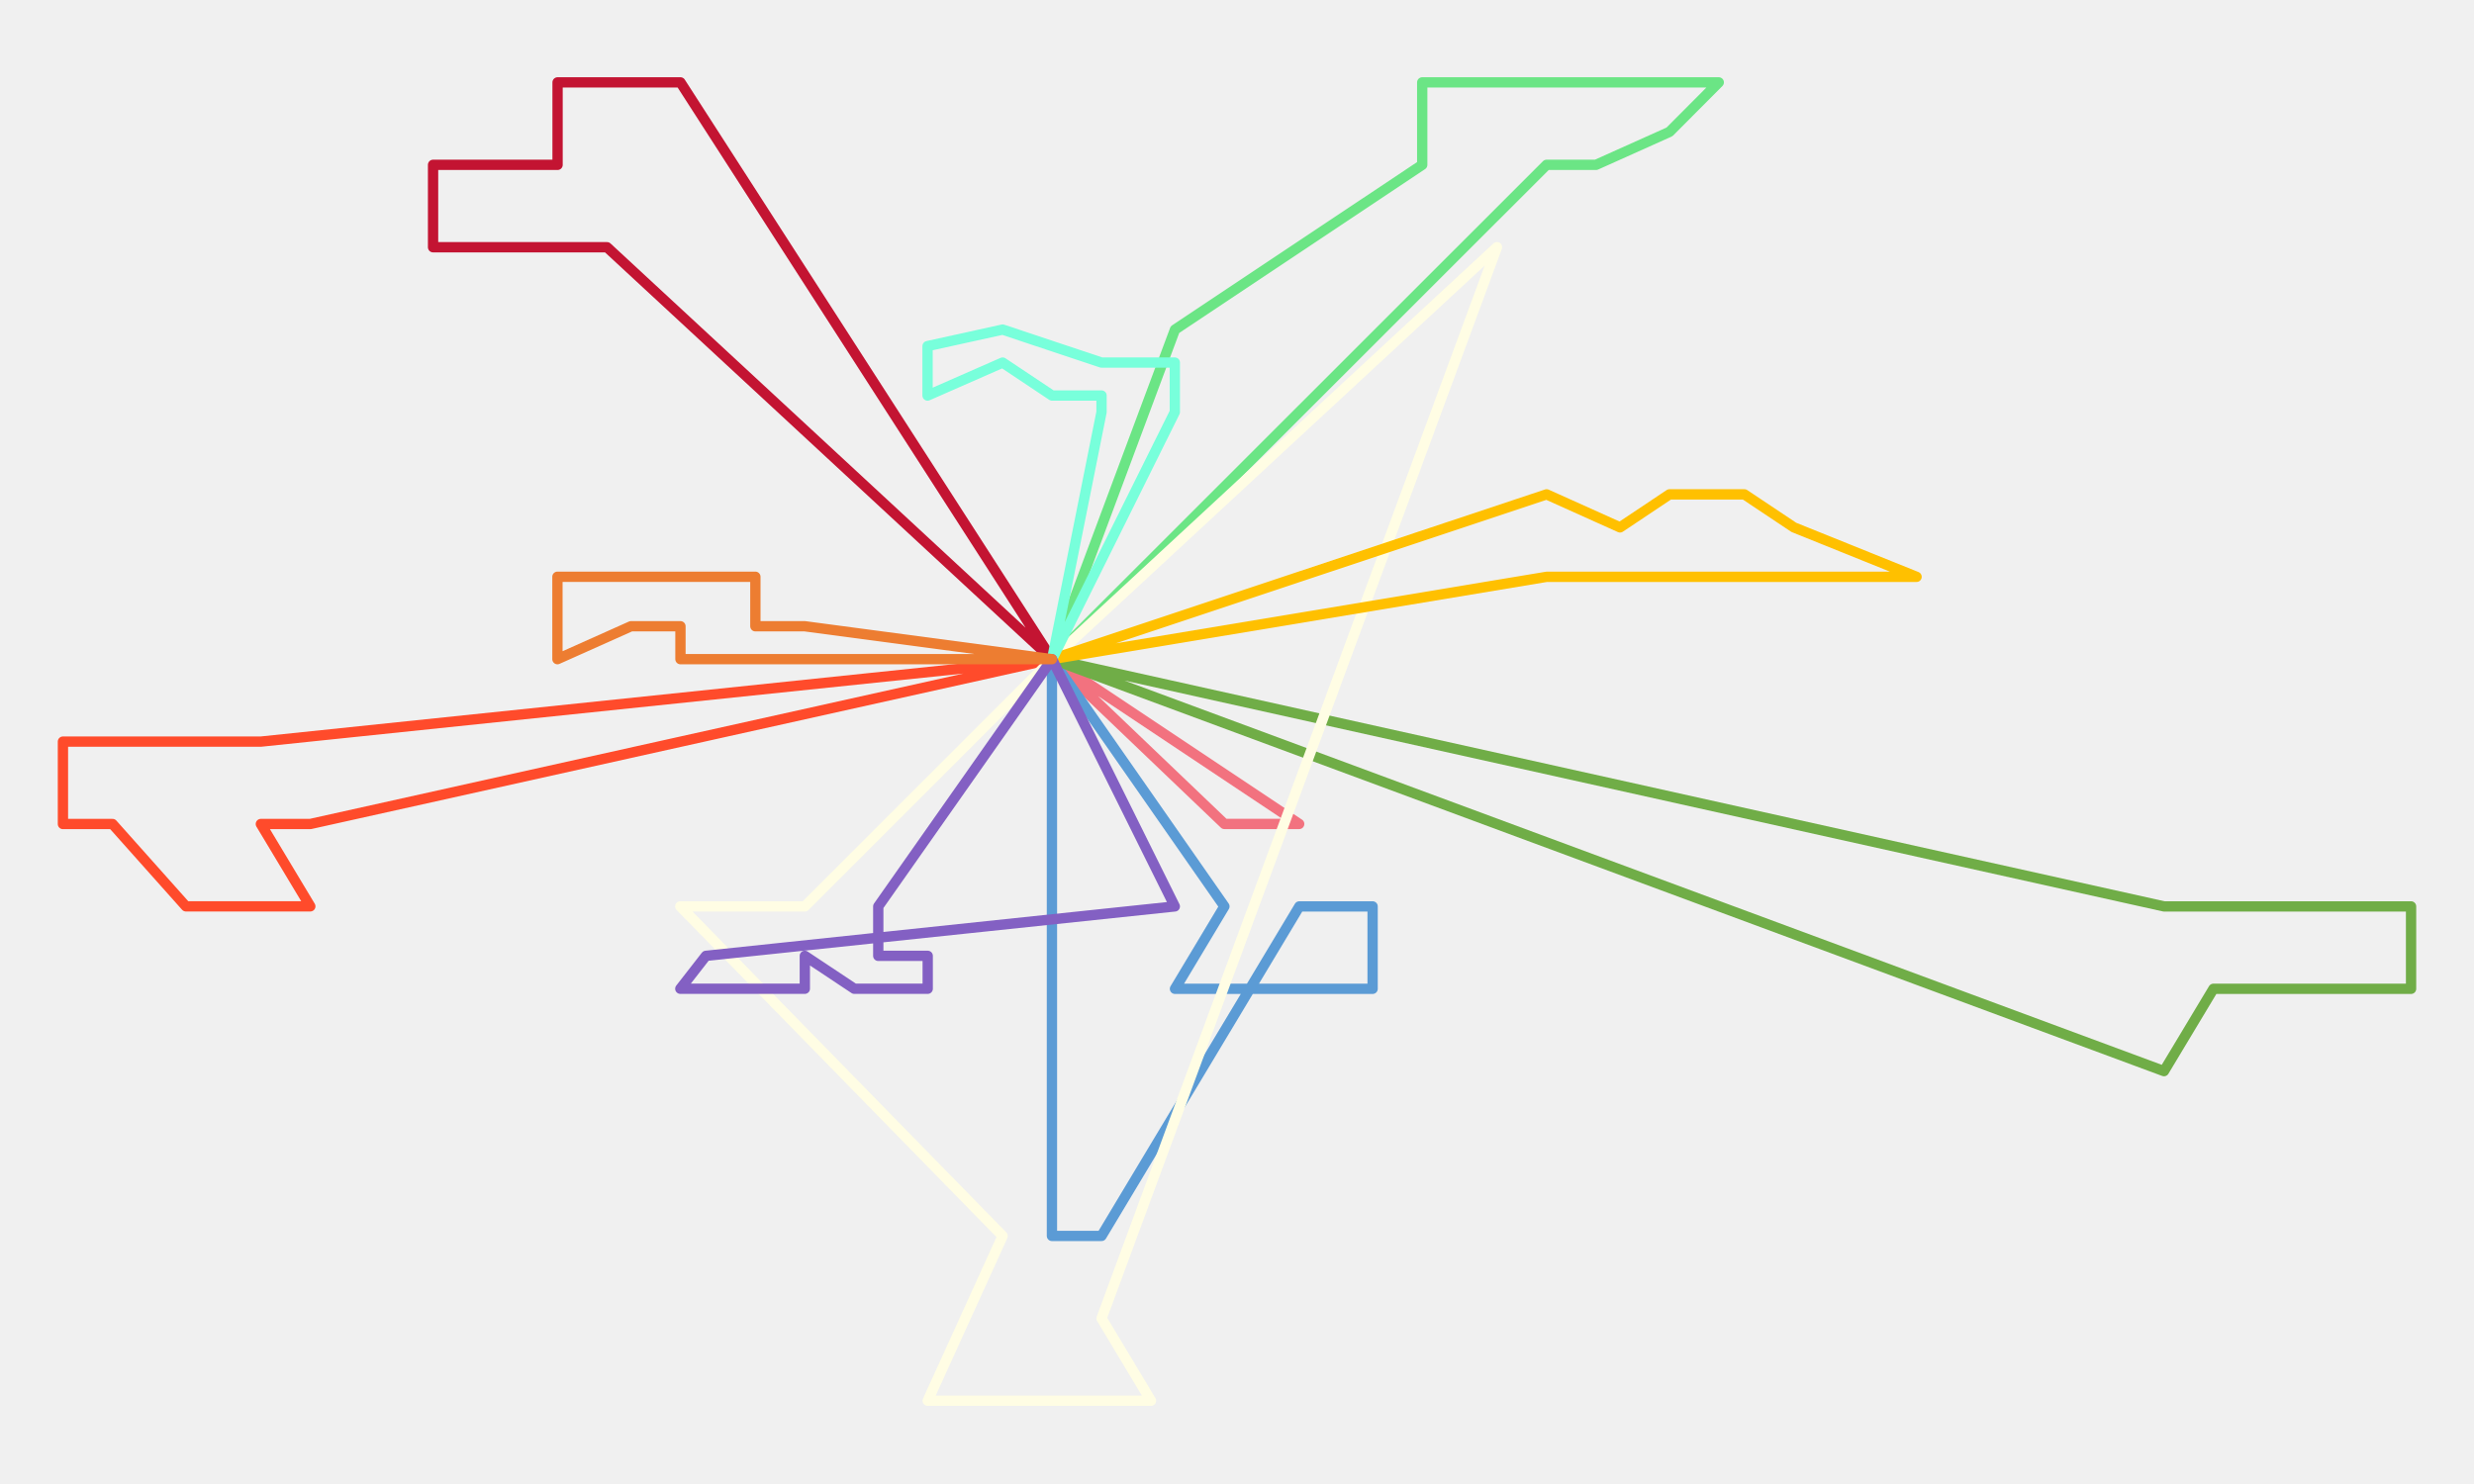
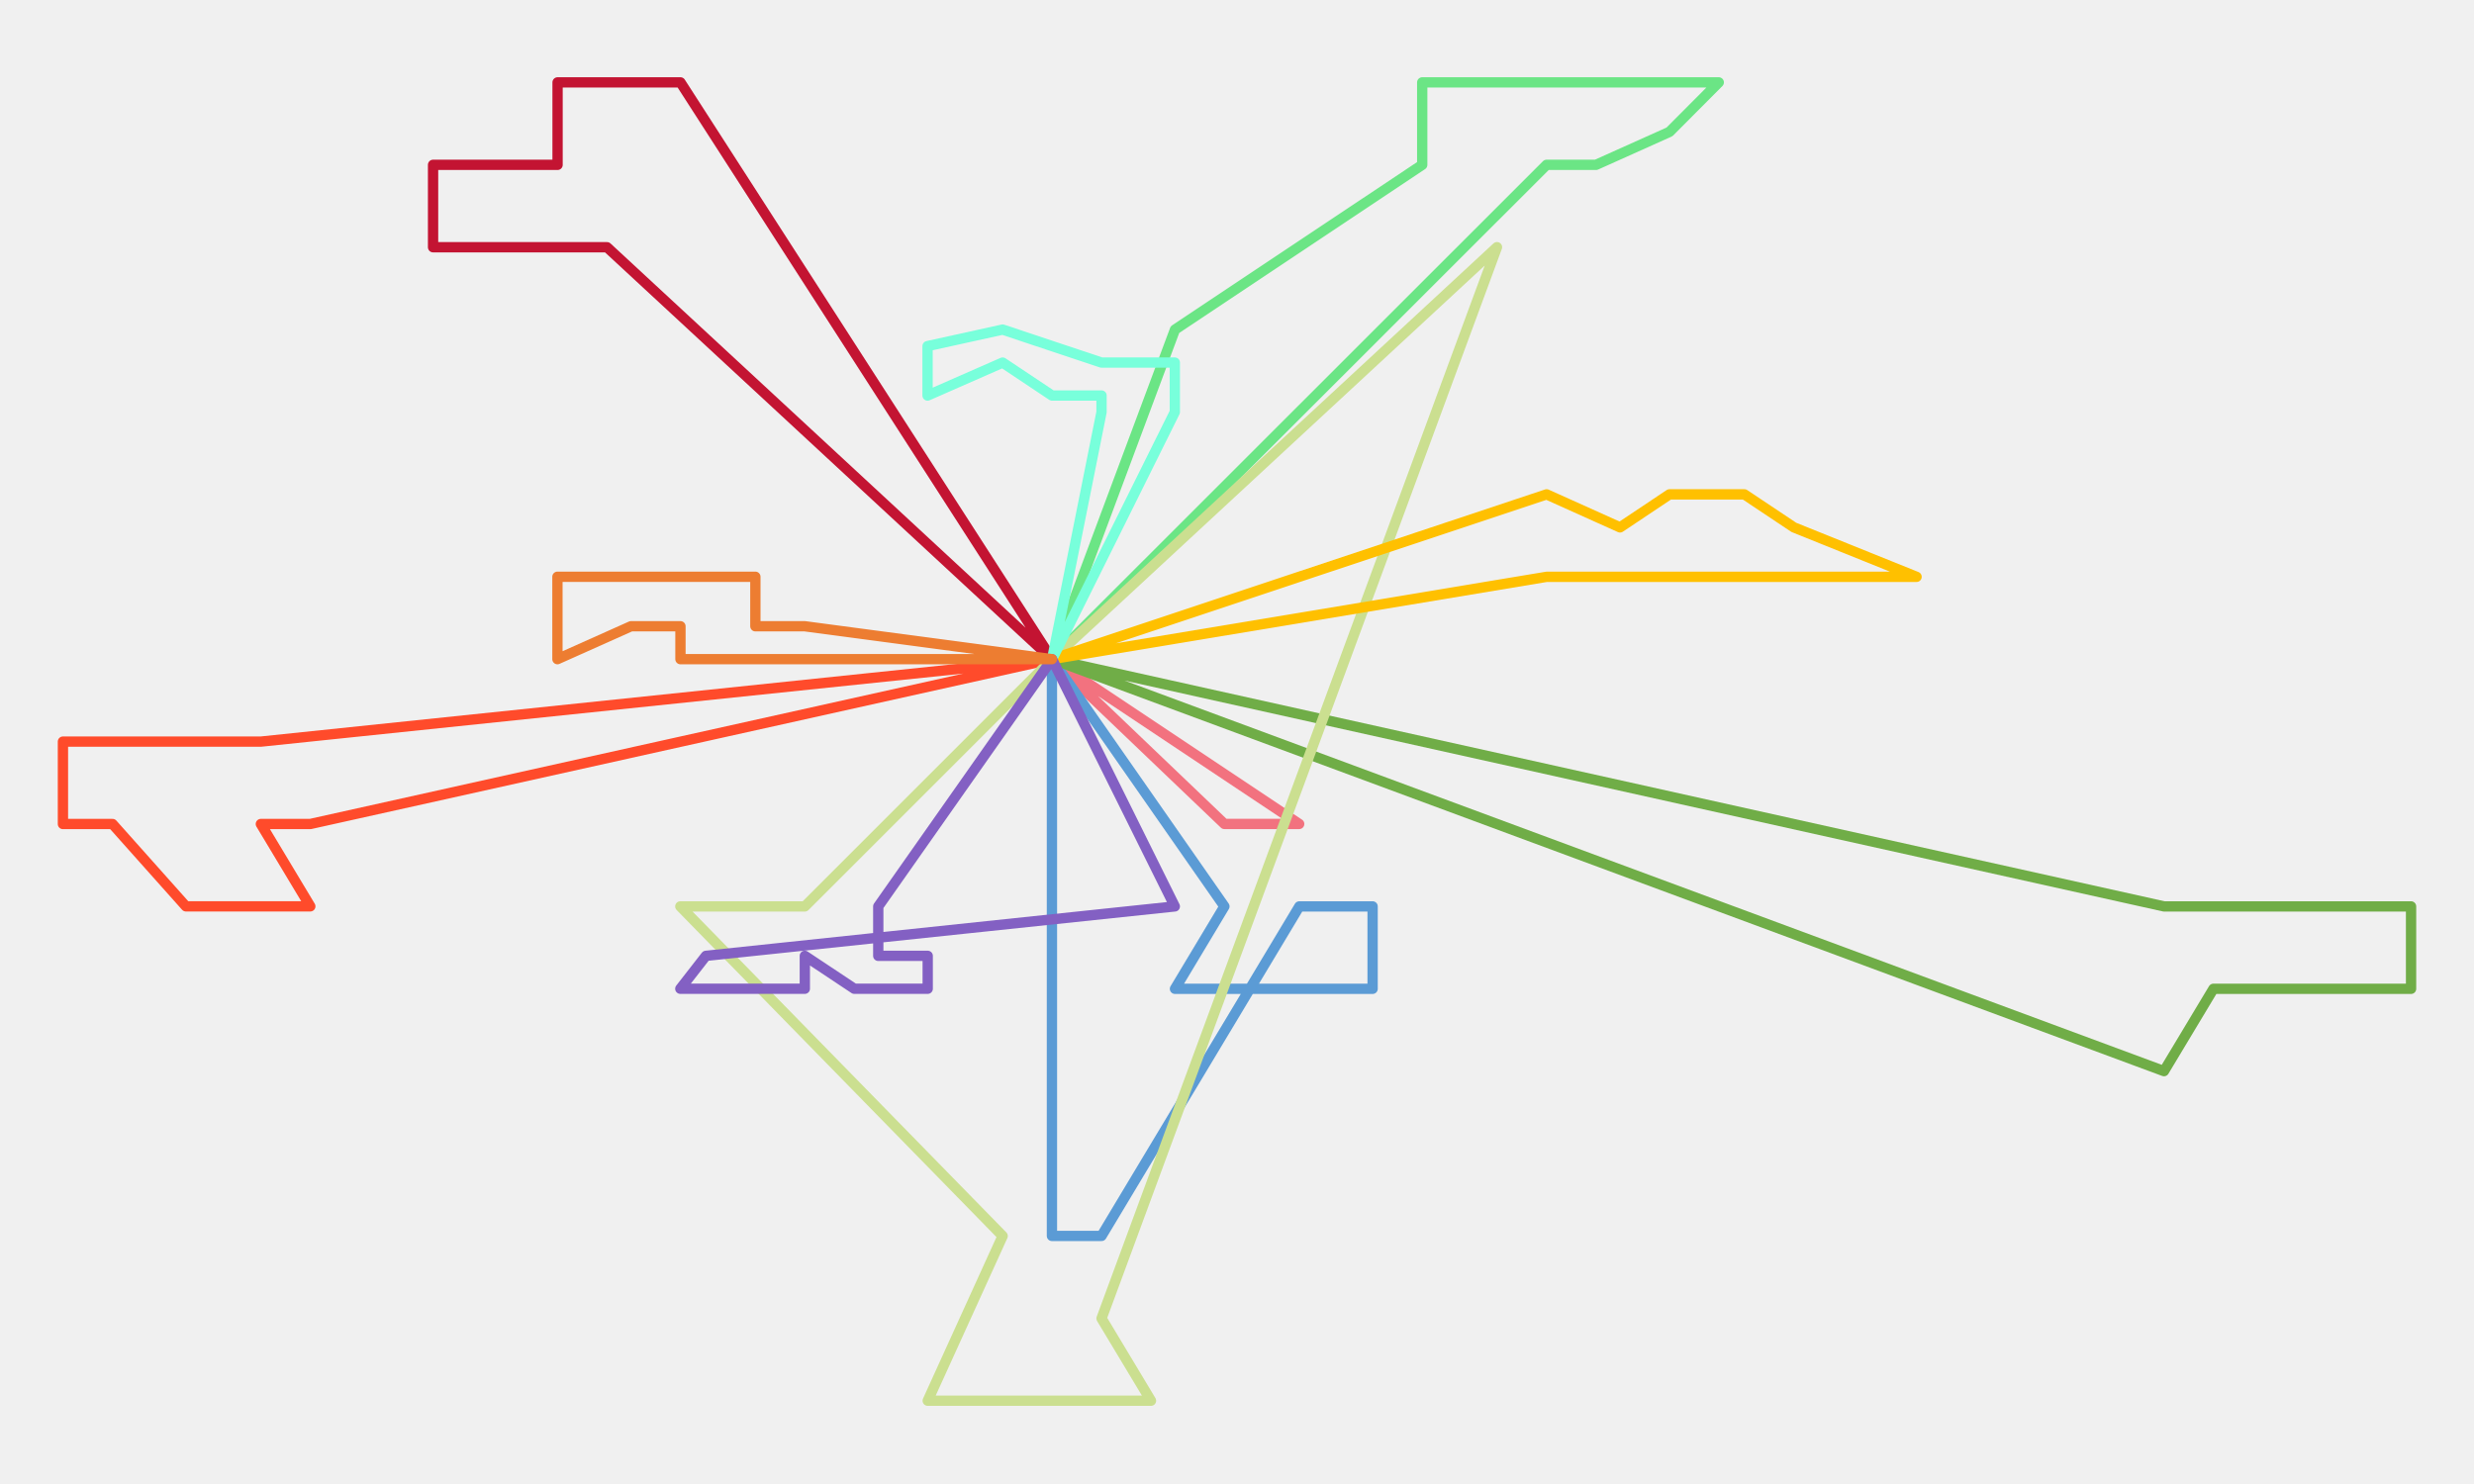
<svg xmlns="http://www.w3.org/2000/svg" width="1651" height="990" fill="none">
  <g clip-path="url(#clip0_622_245)">
    <mask id="mask0_622_245" style="mask-type:luminance" maskUnits="userSpaceOnUse" x="0" y="0" width="1651" height="990">
      <path d="M1650.5 0H0.5V990H1650.5V0Z" fill="white" />
    </mask>
    <g mask="url(#mask0_622_245)">
      <path d="M702 440L817.1 550H834.1H867L702 440Z" stroke="#F2727F" stroke-width="6.875" stroke-miterlimit="10" stroke-linecap="round" stroke-linejoin="round" />
      <path d="M702 440L405.09 165.032H339.09H289V110.03H372.09V55H405.09H454.09L702 440Z" stroke="#C31432" stroke-width="6.875" stroke-miterlimit="10" stroke-linecap="round" stroke-linejoin="round" />
      <path d="M702 440L207.08 550.04H174.08L207.08 605H124.08L75.08 550.04H42V495.04H124.08H174.08L702 440Z" stroke="#FF4B2B" stroke-width="6.875" stroke-miterlimit="10" stroke-linecap="round" stroke-linejoin="round" />
      <path d="M702 440V825H735.1L867.1 605.05H916V660.05H867.1H834.1H784.1L817.1 605.05L702 440Z" stroke="#5B9BD5" stroke-width="6.875" stroke-miterlimit="10" stroke-linecap="round" stroke-linejoin="round" />
      <path d="M702 440L1032.11 110.03H1065.11L1114.11 88.029L1147 55H1114.11H1032.11H949.11V110.03L784.1 220.03L702 440Z" stroke="#6BE585" stroke-width="6.875" stroke-miterlimit="10" stroke-linecap="round" stroke-linejoin="round" />
      <path d="M702 440L1444.12 605.05H1494.13H1527.13H1609V660.05H1560.13H1494.13H1477.12L1444.12 715L702 440Z" stroke="#70AD47" stroke-width="6.875" stroke-miterlimit="10" stroke-linecap="round" stroke-linejoin="round" />
-       <path d="M702.1 440.04L999 165L735.1 880.06L768.1 935H702.1H669.1H619.1L669.1 825.05L454 605.05H504.09H537.09L702.1 440.04Z" stroke="#FFFDE4" stroke-width="6.875" stroke-miterlimit="10" stroke-linecap="round" stroke-linejoin="round" />
+       <path d="M702.1 440.04L999 165L735.1 880.06L768.1 935H702.1H669.1H619.1L669.1 825.05L454 605.05H504.09H537.09L702.1 440.04Z" stroke="#CBDF90" stroke-width="6.875" stroke-miterlimit="10" stroke-linecap="round" stroke-linejoin="round" />
      <path d="M702 440L1032.11 385.04H1114.11H1131.11H1230.12H1279L1197.12 352.04L1164.11 330H1114.11L1081.11 352.04L1032.11 330L702 440Z" stroke="#FFC000" stroke-width="6.875" stroke-miterlimit="10" stroke-linecap="round" stroke-linejoin="round" />
      <path d="M702.1 440L735.1 275.04V264.03H702.1L669.1 242.03L619 264.03V231.03L669.1 220L702.1 231.03L735.1 242.03H784V275.04L702.1 440Z" stroke="#78FFDB" stroke-width="6.875" stroke-miterlimit="10" stroke-linecap="round" stroke-linejoin="round" />
      <path d="M702.1 440L586.1 605.05V638.05H619.1V660H570.1L537.09 638.05V660H504.09H454L471.09 638.05L784 605.05L702.1 440Z" stroke="#8360C3" stroke-width="6.875" stroke-miterlimit="10" stroke-linecap="round" stroke-linejoin="round" />
      <path d="M702 440H537.09H454.09V418.04H421.09L372 440V385H421.09H454.09H504.09V418.04H537.09L702 440Z" stroke="#ED7D31" stroke-width="6.875" stroke-miterlimit="10" stroke-linecap="round" stroke-linejoin="round" />
    </g>
  </g>
  <defs>
    <clipPath id="clip0_622_245">
      <rect width="1650" height="990" fill="white" transform="translate(0.5)" />
    </clipPath>
  </defs>
</svg>
